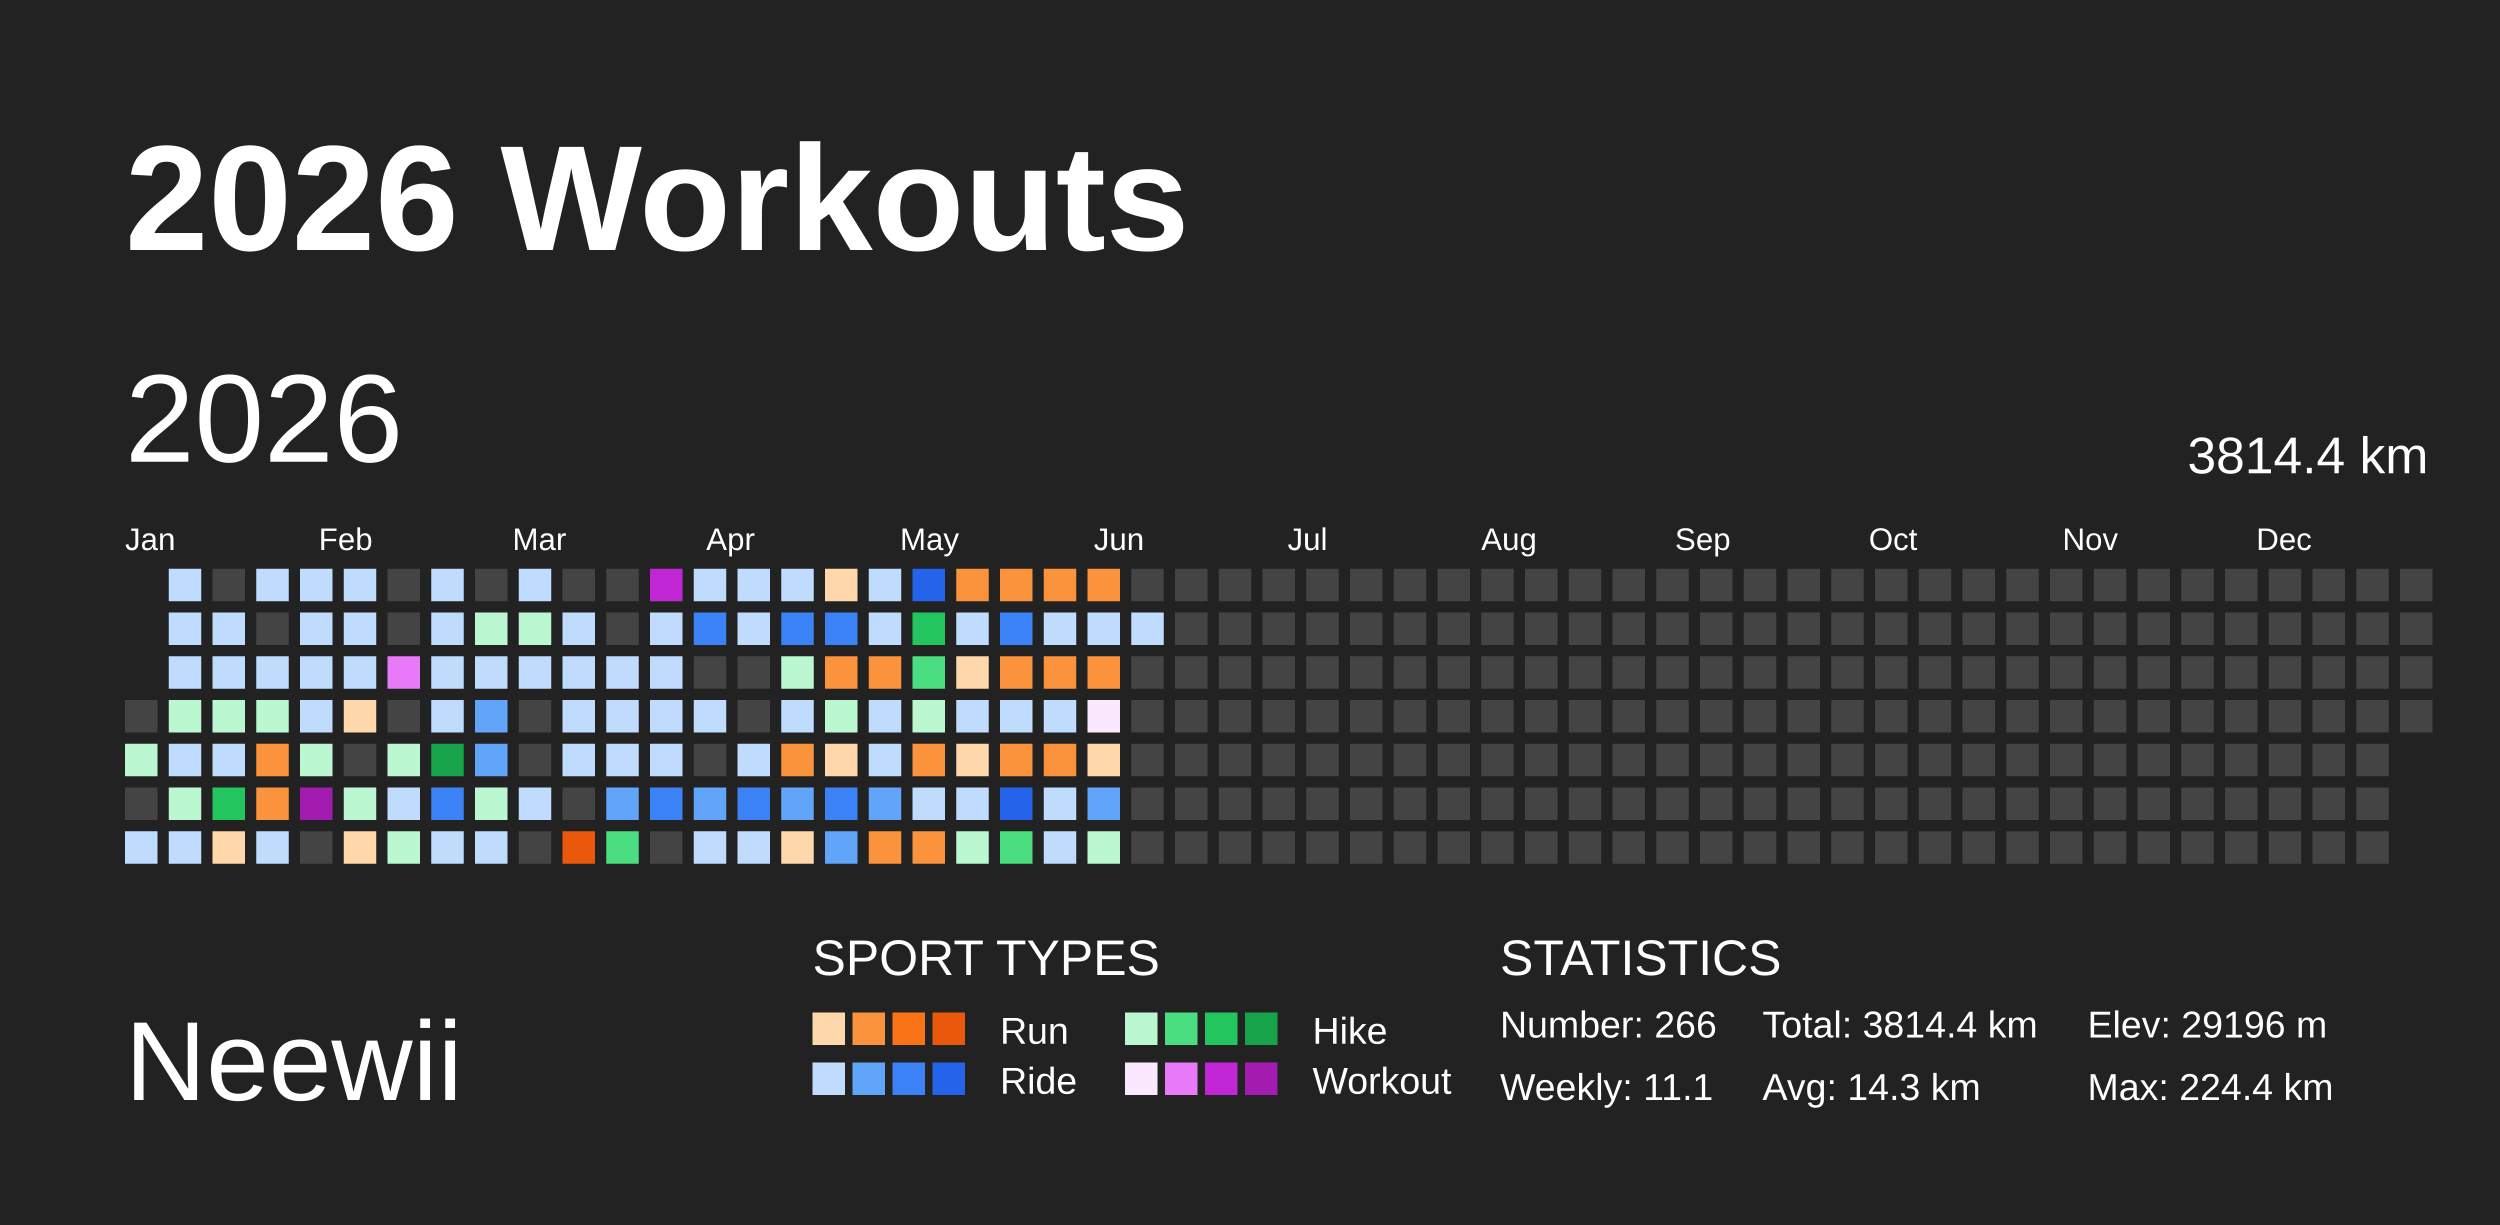
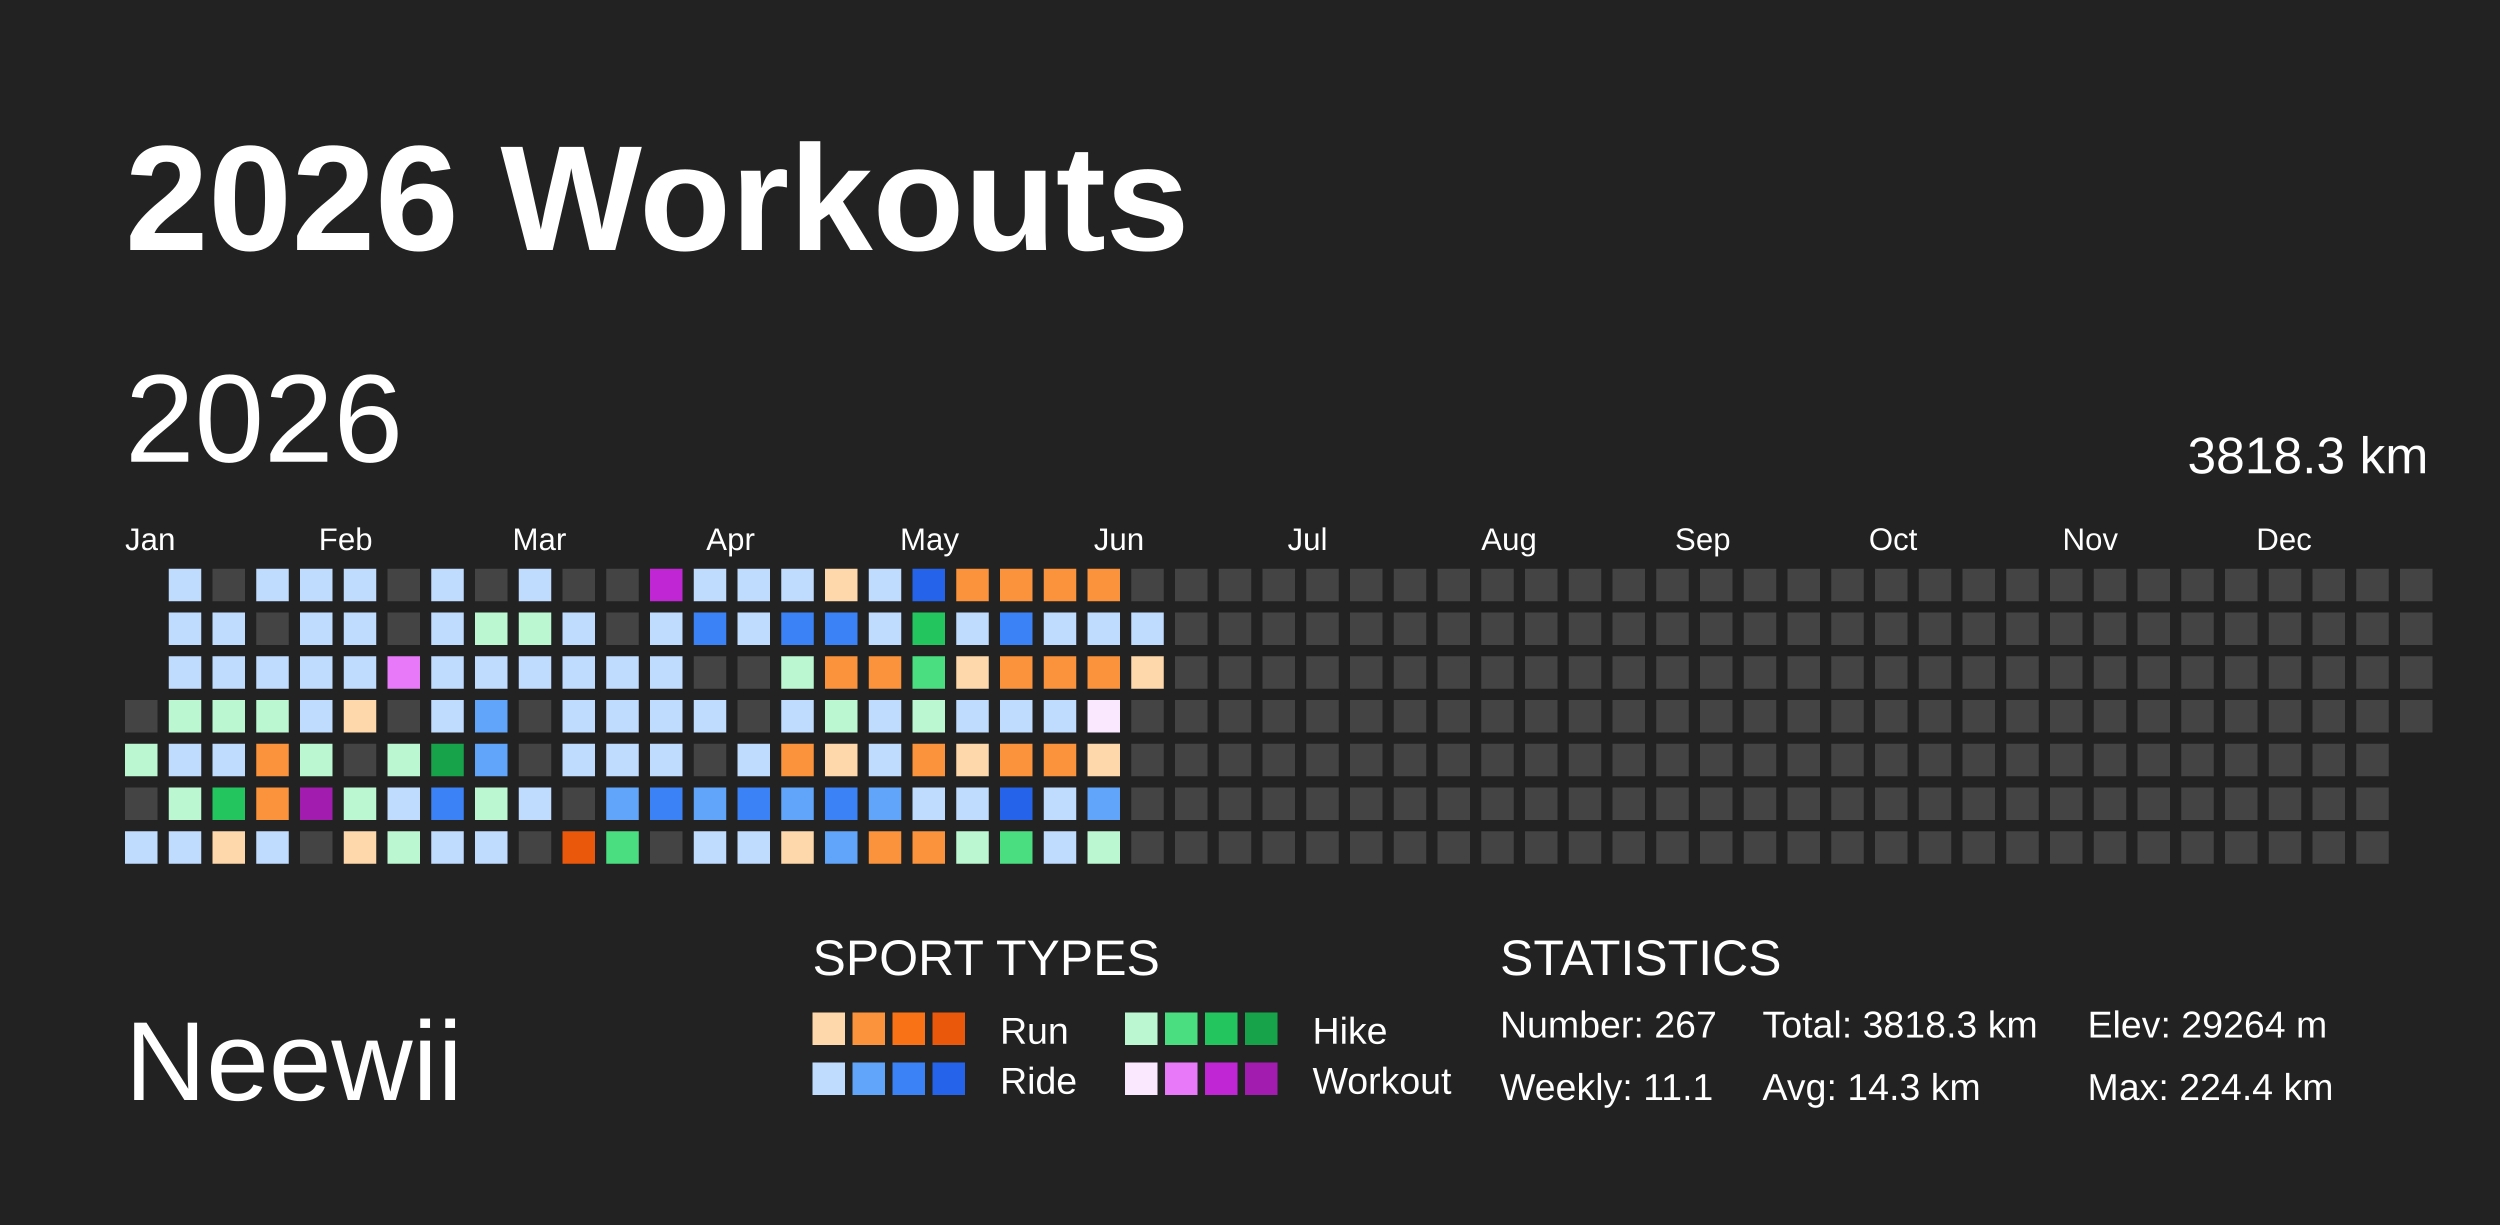
<svg xmlns="http://www.w3.org/2000/svg" baseProfile="full" height="98mm" version="1.1" viewBox="0,0,200,98" width="200mm">
  <defs />
  <rect fill="#222222" height="98" width="200" x="0" y="0" />
  <text fill="#FFFFFF" style="font-size:12px; font-family:Arial; font-weight:bold;" x="10" y="20">2026 Workouts</text>
  <text fill="#FFFFFF" style="font-size:9px; font-family:Arial" x="10" y="88">Neewii</text>
  <text fill="#FFFFFF" style="font-size:4px; font-family:Arial" x="65" y="78">SPORT TYPES</text>
  <rect fill="#fed7aa" height="2.6" width="2.6" x="65.0" y="81" />
  <rect fill="#fb923c" height="2.6" width="2.6" x="68.2" y="81" />
  <rect fill="#f97316" height="2.6" width="2.6" x="71.4" y="81" />
  <rect fill="#ea580c" height="2.6" width="2.6" x="74.6" y="81" />
  <text fill="#FFFFFF" style="font-size:3px; font-family:Arial" x="80" y="83.5">Run</text>
  <rect fill="#bbf7d0" height="2.6" width="2.6" x="90.0" y="81" />
  <rect fill="#4ade80" height="2.6" width="2.6" x="93.2" y="81" />
  <rect fill="#22c55e" height="2.6" width="2.6" x="96.4" y="81" />
  <rect fill="#16a34a" height="2.6" width="2.6" x="99.6" y="81" />
  <text fill="#FFFFFF" style="font-size:3px; font-family:Arial" x="105" y="83.5">Hike</text>
  <rect fill="#bfdbfe" height="2.6" width="2.6" x="65.0" y="85" />
  <rect fill="#60a5fa" height="2.6" width="2.6" x="68.2" y="85" />
  <rect fill="#3b82f6" height="2.6" width="2.6" x="71.4" y="85" />
  <rect fill="#2563eb" height="2.6" width="2.6" x="74.6" y="85" />
  <text fill="#FFFFFF" style="font-size:3px; font-family:Arial" x="80" y="87.5">Ride</text>
  <rect fill="#fae8ff" height="2.6" width="2.6" x="90.0" y="85" />
  <rect fill="#e879f9" height="2.6" width="2.6" x="93.2" y="85" />
  <rect fill="#c026d3" height="2.6" width="2.6" x="96.4" y="85" />
  <rect fill="#a21caf" height="2.6" width="2.6" x="99.6" y="85" />
  <text fill="#FFFFFF" style="font-size:3px; font-family:Arial" x="105" y="87.5">Workout</text>
  <text fill="#FFFFFF" style="font-size:4px; font-family:Arial" x="120" y="78">STATISTICS</text>
-   <text fill="#FFFFFF" style="font-size:3px; font-family:Arial" x="120" y="83">Number: 266</text>
+   <text fill="#FFFFFF" style="font-size:3px; font-family:Arial" x="120" y="83">Number: 267</text>
  <text fill="#FFFFFF" style="font-size:3px; font-family:Arial" x="120" y="88">Weekly: 11.1</text>
-   <text fill="#FFFFFF" style="font-size:3px; font-family:Arial" x="141" y="83">Total: 3814.4 km</text>
+   <text fill="#FFFFFF" style="font-size:3px; font-family:Arial" x="141" y="83">Total: 3818.3 km</text>
  <text fill="#FFFFFF" style="font-size:3px; font-family:Arial" x="141" y="88">Avg: 14.3 km</text>
-   <text fill="#FFFFFF" style="font-size:3px; font-family:Arial" x="167" y="83">Elev: 29196 m</text>
+   <text fill="#FFFFFF" style="font-size:3px; font-family:Arial" x="167" y="83">Elev: 29264 m</text>
  <text fill="#FFFFFF" style="font-size:3px; font-family:Arial" x="167" y="88">Max: 224.4 km</text>
  <text dominant-baseline="hanging" fill="#FFFFFF" style="font-size:10.0px; font-family:Arial;" x="10" y="30">2026</text>
-   <text dominant-baseline="hanging" fill="#FFFFFF" style="font-size:4.125px; font-family:Arial;" x="175" y="35">3814.4 km</text>
+   <text dominant-baseline="hanging" fill="#FFFFFF" style="font-size:4.125px; font-family:Arial;" x="175" y="35">3818.3 km</text>
  <text fill="#FFFFFF" style="font-size:2.5px; font-family:Arial" x="10.0" y="44">Jan</text>
  <text fill="#FFFFFF" style="font-size:2.5px; font-family:Arial" x="25.5" y="44">Feb</text>
  <text fill="#FFFFFF" style="font-size:2.5px; font-family:Arial" x="41.0" y="44">Mar</text>
  <text fill="#FFFFFF" style="font-size:2.5px; font-family:Arial" x="56.5" y="44">Apr</text>
  <text fill="#FFFFFF" style="font-size:2.5px; font-family:Arial" x="72.0" y="44">May</text>
  <text fill="#FFFFFF" style="font-size:2.5px; font-family:Arial" x="87.5" y="44">Jun</text>
  <text fill="#FFFFFF" style="font-size:2.5px; font-family:Arial" x="103.0" y="44">Jul</text>
  <text fill="#FFFFFF" style="font-size:2.5px; font-family:Arial" x="118.5" y="44">Aug</text>
  <text fill="#FFFFFF" style="font-size:2.5px; font-family:Arial" x="134.0" y="44">Sep</text>
  <text fill="#FFFFFF" style="font-size:2.5px; font-family:Arial" x="149.5" y="44">Oct</text>
  <text fill="#FFFFFF" style="font-size:2.5px; font-family:Arial" x="165.0" y="44">Nov</text>
  <text fill="#FFFFFF" style="font-size:2.5px; font-family:Arial" x="180.5" y="44">Dec</text>
  <rect fill="#444444" height="2.6" width="2.6" x="10.0" y="56.0" />
  <rect fill="#bbf7d0" height="2.6" width="2.6" x="10.0" y="59.5" />
  <rect fill="#444444" height="2.6" width="2.6" x="10.0" y="63.0" />
  <rect fill="#bfdbfe" height="2.6" width="2.6" x="10.0" y="66.5" />
  <rect fill="#bfdbfe" height="2.6" width="2.6" x="13.5" y="45.5" />
  <rect fill="#bfdbfe" height="2.6" width="2.6" x="13.5" y="49.0" />
  <rect fill="#bfdbfe" height="2.6" width="2.6" x="13.5" y="52.5" />
  <rect fill="#bbf7d0" height="2.6" width="2.6" x="13.5" y="56.0" />
  <rect fill="#bfdbfe" height="2.6" width="2.6" x="13.5" y="59.5" />
  <rect fill="#bbf7d0" height="2.6" width="2.6" x="13.5" y="63.0" />
  <rect fill="#bfdbfe" height="2.6" width="2.6" x="13.5" y="66.5" />
  <rect fill="#444444" height="2.6" width="2.6" x="17.0" y="45.5" />
  <rect fill="#bfdbfe" height="2.6" width="2.6" x="17.0" y="49.0" />
  <rect fill="#bfdbfe" height="2.6" width="2.6" x="17.0" y="52.5" />
  <rect fill="#bbf7d0" height="2.6" width="2.6" x="17.0" y="56.0" />
  <rect fill="#bfdbfe" height="2.6" width="2.6" x="17.0" y="59.5" />
  <rect fill="#22c55e" height="2.6" width="2.6" x="17.0" y="63.0" />
  <rect fill="#fed7aa" height="2.6" width="2.6" x="17.0" y="66.5" />
  <rect fill="#bfdbfe" height="2.6" width="2.6" x="20.5" y="45.5" />
  <rect fill="#444444" height="2.6" width="2.6" x="20.5" y="49.0" />
  <rect fill="#bfdbfe" height="2.6" width="2.6" x="20.5" y="52.5" />
  <rect fill="#bbf7d0" height="2.6" width="2.6" x="20.5" y="56.0" />
  <rect fill="#fb923c" height="2.6" width="2.6" x="20.5" y="59.5" />
  <rect fill="#fb923c" height="2.6" width="2.6" x="20.5" y="63.0" />
  <rect fill="#bfdbfe" height="2.6" width="2.6" x="20.5" y="66.5" />
  <rect fill="#bfdbfe" height="2.6" width="2.6" x="24.0" y="45.5" />
  <rect fill="#bfdbfe" height="2.6" width="2.6" x="24.0" y="49.0" />
  <rect fill="#bfdbfe" height="2.6" width="2.6" x="24.0" y="52.5" />
  <rect fill="#bfdbfe" height="2.6" width="2.6" x="24.0" y="56.0" />
  <rect fill="#bbf7d0" height="2.6" width="2.6" x="24.0" y="59.5" />
  <rect fill="#a21caf" height="2.6" width="2.6" x="24.0" y="63.0" />
  <rect fill="#444444" height="2.6" width="2.6" x="24.0" y="66.5" />
  <rect fill="#bfdbfe" height="2.6" width="2.6" x="27.5" y="45.5" />
  <rect fill="#bfdbfe" height="2.6" width="2.6" x="27.5" y="49.0" />
  <rect fill="#bfdbfe" height="2.6" width="2.6" x="27.5" y="52.5" />
  <rect fill="#fed7aa" height="2.6" width="2.6" x="27.5" y="56.0" />
  <rect fill="#444444" height="2.6" width="2.6" x="27.5" y="59.5" />
  <rect fill="#bbf7d0" height="2.6" width="2.6" x="27.5" y="63.0" />
  <rect fill="#fed7aa" height="2.6" width="2.6" x="27.5" y="66.5" />
  <rect fill="#444444" height="2.6" width="2.6" x="31.0" y="45.5" />
  <rect fill="#444444" height="2.6" width="2.6" x="31.0" y="49.0" />
  <rect fill="#e879f9" height="2.6" width="2.6" x="31.0" y="52.5" />
  <rect fill="#444444" height="2.6" width="2.6" x="31.0" y="56.0" />
  <rect fill="#bbf7d0" height="2.6" width="2.6" x="31.0" y="59.5" />
  <rect fill="#bfdbfe" height="2.6" width="2.6" x="31.0" y="63.0" />
  <rect fill="#bbf7d0" height="2.6" width="2.6" x="31.0" y="66.5" />
  <rect fill="#bfdbfe" height="2.6" width="2.6" x="34.5" y="45.5" />
  <rect fill="#bfdbfe" height="2.6" width="2.6" x="34.5" y="49.0" />
  <rect fill="#bfdbfe" height="2.6" width="2.6" x="34.5" y="52.5" />
  <rect fill="#bfdbfe" height="2.6" width="2.6" x="34.5" y="56.0" />
  <rect fill="#16a34a" height="2.6" width="2.6" x="34.5" y="59.5" />
  <rect fill="#3b82f6" height="2.6" width="2.6" x="34.5" y="63.0" />
  <rect fill="#bfdbfe" height="2.6" width="2.6" x="34.5" y="66.5" />
  <rect fill="#444444" height="2.6" width="2.6" x="38.0" y="45.5" />
  <rect fill="#bbf7d0" height="2.6" width="2.6" x="38.0" y="49.0" />
  <rect fill="#bfdbfe" height="2.6" width="2.6" x="38.0" y="52.5" />
  <rect fill="#60a5fa" height="2.6" width="2.6" x="38.0" y="56.0" />
  <rect fill="#60a5fa" height="2.6" width="2.6" x="38.0" y="59.5" />
  <rect fill="#bbf7d0" height="2.6" width="2.6" x="38.0" y="63.0" />
  <rect fill="#bfdbfe" height="2.6" width="2.6" x="38.0" y="66.5" />
  <rect fill="#bfdbfe" height="2.6" width="2.6" x="41.5" y="45.5" />
  <rect fill="#bbf7d0" height="2.6" width="2.6" x="41.5" y="49.0" />
  <rect fill="#bfdbfe" height="2.6" width="2.6" x="41.5" y="52.5" />
  <rect fill="#444444" height="2.6" width="2.6" x="41.5" y="56.0" />
  <rect fill="#444444" height="2.6" width="2.6" x="41.5" y="59.5" />
  <rect fill="#bfdbfe" height="2.6" width="2.6" x="41.5" y="63.0" />
  <rect fill="#444444" height="2.6" width="2.6" x="41.5" y="66.5" />
  <rect fill="#444444" height="2.6" width="2.6" x="45.0" y="45.5" />
  <rect fill="#bfdbfe" height="2.6" width="2.6" x="45.0" y="49.0" />
  <rect fill="#bfdbfe" height="2.6" width="2.6" x="45.0" y="52.5" />
  <rect fill="#bfdbfe" height="2.6" width="2.6" x="45.0" y="56.0" />
  <rect fill="#bfdbfe" height="2.6" width="2.6" x="45.0" y="59.5" />
  <rect fill="#444444" height="2.6" width="2.6" x="45.0" y="63.0" />
  <rect fill="#ea580c" height="2.6" width="2.6" x="45.0" y="66.5" />
  <rect fill="#444444" height="2.6" width="2.6" x="48.5" y="45.5" />
  <rect fill="#444444" height="2.6" width="2.6" x="48.5" y="49.0" />
  <rect fill="#bfdbfe" height="2.6" width="2.6" x="48.5" y="52.5" />
  <rect fill="#bfdbfe" height="2.6" width="2.6" x="48.5" y="56.0" />
  <rect fill="#bfdbfe" height="2.6" width="2.6" x="48.5" y="59.5" />
  <rect fill="#60a5fa" height="2.6" width="2.6" x="48.5" y="63.0" />
  <rect fill="#4ade80" height="2.6" width="2.6" x="48.5" y="66.5" />
  <rect fill="#c026d3" height="2.6" width="2.6" x="52.0" y="45.5" />
  <rect fill="#bfdbfe" height="2.6" width="2.6" x="52.0" y="49.0" />
  <rect fill="#bfdbfe" height="2.6" width="2.6" x="52.0" y="52.5" />
  <rect fill="#bfdbfe" height="2.6" width="2.6" x="52.0" y="56.0" />
  <rect fill="#bfdbfe" height="2.6" width="2.6" x="52.0" y="59.5" />
  <rect fill="#3b82f6" height="2.6" width="2.6" x="52.0" y="63.0" />
  <rect fill="#444444" height="2.6" width="2.6" x="52.0" y="66.5" />
  <rect fill="#bfdbfe" height="2.6" width="2.6" x="55.5" y="45.5" />
  <rect fill="#3b82f6" height="2.6" width="2.6" x="55.5" y="49.0" />
  <rect fill="#444444" height="2.6" width="2.6" x="55.5" y="52.5" />
  <rect fill="#bfdbfe" height="2.6" width="2.6" x="55.5" y="56.0" />
  <rect fill="#444444" height="2.6" width="2.6" x="55.5" y="59.5" />
  <rect fill="#60a5fa" height="2.6" width="2.6" x="55.5" y="63.0" />
  <rect fill="#bfdbfe" height="2.6" width="2.6" x="55.5" y="66.5" />
  <rect fill="#bfdbfe" height="2.6" width="2.6" x="59.0" y="45.5" />
  <rect fill="#bfdbfe" height="2.6" width="2.6" x="59.0" y="49.0" />
  <rect fill="#444444" height="2.6" width="2.6" x="59.0" y="52.5" />
  <rect fill="#444444" height="2.6" width="2.6" x="59.0" y="56.0" />
  <rect fill="#bfdbfe" height="2.6" width="2.6" x="59.0" y="59.5" />
  <rect fill="#3b82f6" height="2.6" width="2.6" x="59.0" y="63.0" />
  <rect fill="#bfdbfe" height="2.6" width="2.6" x="59.0" y="66.5" />
  <rect fill="#bfdbfe" height="2.6" width="2.6" x="62.5" y="45.5" />
  <rect fill="#3b82f6" height="2.6" width="2.6" x="62.5" y="49.0" />
  <rect fill="#bbf7d0" height="2.6" width="2.6" x="62.5" y="52.5" />
  <rect fill="#bfdbfe" height="2.6" width="2.6" x="62.5" y="56.0" />
  <rect fill="#fb923c" height="2.6" width="2.6" x="62.5" y="59.5" />
  <rect fill="#60a5fa" height="2.6" width="2.6" x="62.5" y="63.0" />
  <rect fill="#fed7aa" height="2.6" width="2.6" x="62.5" y="66.5" />
  <rect fill="#fed7aa" height="2.6" width="2.6" x="66.0" y="45.5" />
  <rect fill="#3b82f6" height="2.6" width="2.6" x="66.0" y="49.0" />
  <rect fill="#fb923c" height="2.6" width="2.6" x="66.0" y="52.5" />
  <rect fill="#bbf7d0" height="2.6" width="2.6" x="66.0" y="56.0" />
  <rect fill="#fed7aa" height="2.6" width="2.6" x="66.0" y="59.5" />
  <rect fill="#3b82f6" height="2.6" width="2.6" x="66.0" y="63.0" />
  <rect fill="#60a5fa" height="2.6" width="2.6" x="66.0" y="66.5" />
  <rect fill="#bfdbfe" height="2.6" width="2.6" x="69.5" y="45.5" />
  <rect fill="#bfdbfe" height="2.6" width="2.6" x="69.5" y="49.0" />
  <rect fill="#fb923c" height="2.6" width="2.6" x="69.5" y="52.5" />
  <rect fill="#bfdbfe" height="2.6" width="2.6" x="69.5" y="56.0" />
  <rect fill="#bfdbfe" height="2.6" width="2.6" x="69.5" y="59.5" />
  <rect fill="#60a5fa" height="2.6" width="2.6" x="69.5" y="63.0" />
  <rect fill="#fb923c" height="2.6" width="2.6" x="69.5" y="66.5" />
  <rect fill="#2563eb" height="2.6" width="2.6" x="73.0" y="45.5" />
  <rect fill="#22c55e" height="2.6" width="2.6" x="73.0" y="49.0" />
  <rect fill="#4ade80" height="2.6" width="2.6" x="73.0" y="52.5" />
  <rect fill="#bbf7d0" height="2.6" width="2.6" x="73.0" y="56.0" />
  <rect fill="#fb923c" height="2.6" width="2.6" x="73.0" y="59.5" />
  <rect fill="#bfdbfe" height="2.6" width="2.6" x="73.0" y="63.0" />
  <rect fill="#fb923c" height="2.6" width="2.6" x="73.0" y="66.5" />
  <rect fill="#fb923c" height="2.6" width="2.6" x="76.5" y="45.5" />
  <rect fill="#bfdbfe" height="2.6" width="2.6" x="76.5" y="49.0" />
  <rect fill="#fed7aa" height="2.6" width="2.6" x="76.5" y="52.5" />
  <rect fill="#bfdbfe" height="2.6" width="2.6" x="76.5" y="56.0" />
  <rect fill="#fed7aa" height="2.6" width="2.6" x="76.5" y="59.5" />
  <rect fill="#bfdbfe" height="2.6" width="2.6" x="76.5" y="63.0" />
  <rect fill="#bbf7d0" height="2.6" width="2.6" x="76.5" y="66.5" />
  <rect fill="#fb923c" height="2.6" width="2.6" x="80.0" y="45.5" />
  <rect fill="#3b82f6" height="2.6" width="2.6" x="80.0" y="49.0" />
  <rect fill="#fb923c" height="2.6" width="2.6" x="80.0" y="52.5" />
  <rect fill="#bfdbfe" height="2.6" width="2.6" x="80.0" y="56.0" />
  <rect fill="#fb923c" height="2.6" width="2.6" x="80.0" y="59.5" />
  <rect fill="#2563eb" height="2.6" width="2.6" x="80.0" y="63.0" />
  <rect fill="#4ade80" height="2.6" width="2.6" x="80.0" y="66.5" />
  <rect fill="#fb923c" height="2.6" width="2.6" x="83.5" y="45.5" />
  <rect fill="#bfdbfe" height="2.6" width="2.6" x="83.5" y="49.0" />
  <rect fill="#fb923c" height="2.6" width="2.6" x="83.5" y="52.5" />
  <rect fill="#bfdbfe" height="2.6" width="2.6" x="83.5" y="56.0" />
  <rect fill="#fb923c" height="2.6" width="2.6" x="83.5" y="59.5" />
  <rect fill="#bfdbfe" height="2.6" width="2.6" x="83.5" y="63.0" />
  <rect fill="#bfdbfe" height="2.6" width="2.6" x="83.5" y="66.5" />
  <rect fill="#fb923c" height="2.6" width="2.6" x="87.0" y="45.5" />
  <rect fill="#bfdbfe" height="2.6" width="2.6" x="87.0" y="49.0" />
  <rect fill="#fb923c" height="2.6" width="2.6" x="87.0" y="52.5" />
  <rect fill="#fae8ff" height="2.6" width="2.6" x="87.0" y="56.0" />
  <rect fill="#fed7aa" height="2.6" width="2.6" x="87.0" y="59.5" />
  <rect fill="#60a5fa" height="2.6" width="2.6" x="87.0" y="63.0" />
  <rect fill="#bbf7d0" height="2.6" width="2.6" x="87.0" y="66.5" />
  <rect fill="#444444" height="2.6" width="2.6" x="90.5" y="45.5" />
  <rect fill="#bfdbfe" height="2.6" width="2.6" x="90.5" y="49.0" />
-   <rect fill="#444444" height="2.6" width="2.6" x="90.5" y="52.5" />
+   <rect fill="#fed7aa" height="2.6" width="2.6" x="90.5" y="52.5" />
  <rect fill="#444444" height="2.6" width="2.6" x="90.5" y="56.0" />
  <rect fill="#444444" height="2.6" width="2.6" x="90.5" y="59.5" />
  <rect fill="#444444" height="2.6" width="2.6" x="90.5" y="63.0" />
  <rect fill="#444444" height="2.6" width="2.6" x="90.5" y="66.5" />
  <rect fill="#444444" height="2.6" width="2.6" x="94.0" y="45.5" />
  <rect fill="#444444" height="2.6" width="2.6" x="94.0" y="49.0" />
  <rect fill="#444444" height="2.6" width="2.6" x="94.0" y="52.5" />
  <rect fill="#444444" height="2.6" width="2.6" x="94.0" y="56.0" />
  <rect fill="#444444" height="2.6" width="2.6" x="94.0" y="59.5" />
  <rect fill="#444444" height="2.6" width="2.6" x="94.0" y="63.0" />
  <rect fill="#444444" height="2.6" width="2.6" x="94.0" y="66.5" />
  <rect fill="#444444" height="2.6" width="2.6" x="97.5" y="45.5" />
  <rect fill="#444444" height="2.6" width="2.6" x="97.5" y="49.0" />
  <rect fill="#444444" height="2.6" width="2.6" x="97.5" y="52.5" />
  <rect fill="#444444" height="2.6" width="2.6" x="97.5" y="56.0" />
  <rect fill="#444444" height="2.6" width="2.6" x="97.5" y="59.5" />
  <rect fill="#444444" height="2.6" width="2.6" x="97.5" y="63.0" />
  <rect fill="#444444" height="2.6" width="2.6" x="97.5" y="66.5" />
  <rect fill="#444444" height="2.6" width="2.6" x="101.0" y="45.5" />
  <rect fill="#444444" height="2.6" width="2.6" x="101.0" y="49.0" />
  <rect fill="#444444" height="2.6" width="2.6" x="101.0" y="52.5" />
  <rect fill="#444444" height="2.6" width="2.6" x="101.0" y="56.0" />
  <rect fill="#444444" height="2.6" width="2.6" x="101.0" y="59.5" />
  <rect fill="#444444" height="2.6" width="2.6" x="101.0" y="63.0" />
  <rect fill="#444444" height="2.6" width="2.6" x="101.0" y="66.5" />
  <rect fill="#444444" height="2.6" width="2.6" x="104.5" y="45.5" />
  <rect fill="#444444" height="2.6" width="2.6" x="104.5" y="49.0" />
  <rect fill="#444444" height="2.6" width="2.6" x="104.5" y="52.5" />
  <rect fill="#444444" height="2.6" width="2.6" x="104.5" y="56.0" />
  <rect fill="#444444" height="2.6" width="2.6" x="104.5" y="59.5" />
  <rect fill="#444444" height="2.6" width="2.6" x="104.5" y="63.0" />
  <rect fill="#444444" height="2.6" width="2.6" x="104.5" y="66.5" />
  <rect fill="#444444" height="2.6" width="2.6" x="108.0" y="45.5" />
  <rect fill="#444444" height="2.6" width="2.6" x="108.0" y="49.0" />
  <rect fill="#444444" height="2.6" width="2.6" x="108.0" y="52.5" />
  <rect fill="#444444" height="2.6" width="2.6" x="108.0" y="56.0" />
  <rect fill="#444444" height="2.6" width="2.6" x="108.0" y="59.5" />
  <rect fill="#444444" height="2.6" width="2.6" x="108.0" y="63.0" />
  <rect fill="#444444" height="2.6" width="2.6" x="108.0" y="66.5" />
  <rect fill="#444444" height="2.6" width="2.6" x="111.5" y="45.5" />
  <rect fill="#444444" height="2.6" width="2.6" x="111.5" y="49.0" />
  <rect fill="#444444" height="2.6" width="2.6" x="111.5" y="52.5" />
  <rect fill="#444444" height="2.6" width="2.6" x="111.5" y="56.0" />
  <rect fill="#444444" height="2.6" width="2.6" x="111.5" y="59.5" />
  <rect fill="#444444" height="2.6" width="2.6" x="111.5" y="63.0" />
  <rect fill="#444444" height="2.6" width="2.6" x="111.5" y="66.5" />
  <rect fill="#444444" height="2.6" width="2.6" x="115.0" y="45.5" />
  <rect fill="#444444" height="2.6" width="2.6" x="115.0" y="49.0" />
  <rect fill="#444444" height="2.6" width="2.6" x="115.0" y="52.5" />
  <rect fill="#444444" height="2.6" width="2.6" x="115.0" y="56.0" />
  <rect fill="#444444" height="2.6" width="2.6" x="115.0" y="59.5" />
  <rect fill="#444444" height="2.6" width="2.6" x="115.0" y="63.0" />
  <rect fill="#444444" height="2.6" width="2.6" x="115.0" y="66.5" />
  <rect fill="#444444" height="2.6" width="2.6" x="118.5" y="45.5" />
  <rect fill="#444444" height="2.6" width="2.6" x="118.5" y="49.0" />
  <rect fill="#444444" height="2.6" width="2.6" x="118.5" y="52.5" />
  <rect fill="#444444" height="2.6" width="2.6" x="118.5" y="56.0" />
  <rect fill="#444444" height="2.6" width="2.6" x="118.5" y="59.5" />
  <rect fill="#444444" height="2.6" width="2.6" x="118.5" y="63.0" />
  <rect fill="#444444" height="2.6" width="2.6" x="118.5" y="66.5" />
  <rect fill="#444444" height="2.6" width="2.6" x="122.0" y="45.5" />
  <rect fill="#444444" height="2.6" width="2.6" x="122.0" y="49.0" />
  <rect fill="#444444" height="2.6" width="2.6" x="122.0" y="52.5" />
  <rect fill="#444444" height="2.6" width="2.6" x="122.0" y="56.0" />
  <rect fill="#444444" height="2.6" width="2.6" x="122.0" y="59.5" />
  <rect fill="#444444" height="2.6" width="2.6" x="122.0" y="63.0" />
  <rect fill="#444444" height="2.6" width="2.6" x="122.0" y="66.5" />
  <rect fill="#444444" height="2.6" width="2.6" x="125.5" y="45.5" />
  <rect fill="#444444" height="2.6" width="2.6" x="125.5" y="49.0" />
  <rect fill="#444444" height="2.6" width="2.6" x="125.5" y="52.5" />
  <rect fill="#444444" height="2.6" width="2.6" x="125.5" y="56.0" />
  <rect fill="#444444" height="2.6" width="2.6" x="125.5" y="59.5" />
  <rect fill="#444444" height="2.6" width="2.6" x="125.5" y="63.0" />
  <rect fill="#444444" height="2.6" width="2.6" x="125.5" y="66.5" />
  <rect fill="#444444" height="2.6" width="2.6" x="129.0" y="45.5" />
  <rect fill="#444444" height="2.6" width="2.6" x="129.0" y="49.0" />
  <rect fill="#444444" height="2.6" width="2.6" x="129.0" y="52.5" />
  <rect fill="#444444" height="2.6" width="2.6" x="129.0" y="56.0" />
  <rect fill="#444444" height="2.6" width="2.6" x="129.0" y="59.5" />
  <rect fill="#444444" height="2.6" width="2.6" x="129.0" y="63.0" />
  <rect fill="#444444" height="2.6" width="2.6" x="129.0" y="66.5" />
  <rect fill="#444444" height="2.6" width="2.6" x="132.5" y="45.5" />
  <rect fill="#444444" height="2.6" width="2.6" x="132.5" y="49.0" />
  <rect fill="#444444" height="2.6" width="2.6" x="132.5" y="52.5" />
  <rect fill="#444444" height="2.6" width="2.6" x="132.5" y="56.0" />
  <rect fill="#444444" height="2.6" width="2.6" x="132.5" y="59.5" />
  <rect fill="#444444" height="2.6" width="2.6" x="132.5" y="63.0" />
  <rect fill="#444444" height="2.6" width="2.6" x="132.5" y="66.5" />
  <rect fill="#444444" height="2.6" width="2.6" x="136.0" y="45.5" />
  <rect fill="#444444" height="2.6" width="2.6" x="136.0" y="49.0" />
  <rect fill="#444444" height="2.6" width="2.6" x="136.0" y="52.5" />
  <rect fill="#444444" height="2.6" width="2.6" x="136.0" y="56.0" />
  <rect fill="#444444" height="2.6" width="2.6" x="136.0" y="59.5" />
  <rect fill="#444444" height="2.6" width="2.6" x="136.0" y="63.0" />
  <rect fill="#444444" height="2.6" width="2.6" x="136.0" y="66.5" />
  <rect fill="#444444" height="2.6" width="2.6" x="139.5" y="45.5" />
  <rect fill="#444444" height="2.6" width="2.6" x="139.5" y="49.0" />
  <rect fill="#444444" height="2.6" width="2.6" x="139.5" y="52.5" />
  <rect fill="#444444" height="2.6" width="2.6" x="139.5" y="56.0" />
  <rect fill="#444444" height="2.6" width="2.6" x="139.5" y="59.5" />
  <rect fill="#444444" height="2.6" width="2.6" x="139.5" y="63.0" />
  <rect fill="#444444" height="2.6" width="2.6" x="139.5" y="66.5" />
  <rect fill="#444444" height="2.6" width="2.6" x="143.0" y="45.5" />
  <rect fill="#444444" height="2.6" width="2.6" x="143.0" y="49.0" />
  <rect fill="#444444" height="2.6" width="2.6" x="143.0" y="52.5" />
  <rect fill="#444444" height="2.6" width="2.6" x="143.0" y="56.0" />
  <rect fill="#444444" height="2.6" width="2.6" x="143.0" y="59.5" />
  <rect fill="#444444" height="2.6" width="2.6" x="143.0" y="63.0" />
  <rect fill="#444444" height="2.6" width="2.6" x="143.0" y="66.5" />
  <rect fill="#444444" height="2.6" width="2.6" x="146.5" y="45.5" />
  <rect fill="#444444" height="2.6" width="2.6" x="146.5" y="49.0" />
  <rect fill="#444444" height="2.6" width="2.6" x="146.5" y="52.5" />
  <rect fill="#444444" height="2.6" width="2.6" x="146.5" y="56.0" />
  <rect fill="#444444" height="2.6" width="2.6" x="146.5" y="59.5" />
  <rect fill="#444444" height="2.6" width="2.6" x="146.5" y="63.0" />
  <rect fill="#444444" height="2.6" width="2.6" x="146.5" y="66.5" />
  <rect fill="#444444" height="2.6" width="2.6" x="150.0" y="45.5" />
  <rect fill="#444444" height="2.6" width="2.6" x="150.0" y="49.0" />
  <rect fill="#444444" height="2.6" width="2.6" x="150.0" y="52.5" />
  <rect fill="#444444" height="2.6" width="2.6" x="150.0" y="56.0" />
  <rect fill="#444444" height="2.6" width="2.6" x="150.0" y="59.5" />
  <rect fill="#444444" height="2.6" width="2.6" x="150.0" y="63.0" />
  <rect fill="#444444" height="2.6" width="2.6" x="150.0" y="66.5" />
  <rect fill="#444444" height="2.6" width="2.6" x="153.5" y="45.5" />
  <rect fill="#444444" height="2.6" width="2.6" x="153.5" y="49.0" />
  <rect fill="#444444" height="2.6" width="2.6" x="153.5" y="52.5" />
  <rect fill="#444444" height="2.6" width="2.6" x="153.5" y="56.0" />
  <rect fill="#444444" height="2.6" width="2.6" x="153.5" y="59.5" />
  <rect fill="#444444" height="2.6" width="2.6" x="153.5" y="63.0" />
  <rect fill="#444444" height="2.6" width="2.6" x="153.5" y="66.5" />
  <rect fill="#444444" height="2.6" width="2.6" x="157.0" y="45.5" />
  <rect fill="#444444" height="2.6" width="2.6" x="157.0" y="49.0" />
  <rect fill="#444444" height="2.6" width="2.6" x="157.0" y="52.5" />
  <rect fill="#444444" height="2.6" width="2.6" x="157.0" y="56.0" />
  <rect fill="#444444" height="2.6" width="2.6" x="157.0" y="59.5" />
  <rect fill="#444444" height="2.6" width="2.6" x="157.0" y="63.0" />
  <rect fill="#444444" height="2.6" width="2.6" x="157.0" y="66.5" />
  <rect fill="#444444" height="2.6" width="2.6" x="160.5" y="45.5" />
  <rect fill="#444444" height="2.6" width="2.6" x="160.5" y="49.0" />
  <rect fill="#444444" height="2.6" width="2.6" x="160.5" y="52.5" />
  <rect fill="#444444" height="2.6" width="2.6" x="160.5" y="56.0" />
  <rect fill="#444444" height="2.6" width="2.6" x="160.5" y="59.5" />
  <rect fill="#444444" height="2.6" width="2.6" x="160.5" y="63.0" />
  <rect fill="#444444" height="2.6" width="2.6" x="160.5" y="66.5" />
  <rect fill="#444444" height="2.6" width="2.6" x="164.0" y="45.5" />
  <rect fill="#444444" height="2.6" width="2.6" x="164.0" y="49.0" />
  <rect fill="#444444" height="2.6" width="2.6" x="164.0" y="52.5" />
  <rect fill="#444444" height="2.6" width="2.6" x="164.0" y="56.0" />
  <rect fill="#444444" height="2.6" width="2.6" x="164.0" y="59.5" />
  <rect fill="#444444" height="2.6" width="2.6" x="164.0" y="63.0" />
  <rect fill="#444444" height="2.6" width="2.6" x="164.0" y="66.5" />
  <rect fill="#444444" height="2.6" width="2.6" x="167.5" y="45.5" />
  <rect fill="#444444" height="2.6" width="2.6" x="167.5" y="49.0" />
  <rect fill="#444444" height="2.6" width="2.6" x="167.5" y="52.5" />
  <rect fill="#444444" height="2.6" width="2.6" x="167.5" y="56.0" />
  <rect fill="#444444" height="2.6" width="2.6" x="167.5" y="59.5" />
  <rect fill="#444444" height="2.6" width="2.6" x="167.5" y="63.0" />
  <rect fill="#444444" height="2.6" width="2.6" x="167.5" y="66.5" />
  <rect fill="#444444" height="2.6" width="2.6" x="171.0" y="45.5" />
  <rect fill="#444444" height="2.6" width="2.6" x="171.0" y="49.0" />
  <rect fill="#444444" height="2.6" width="2.6" x="171.0" y="52.5" />
  <rect fill="#444444" height="2.6" width="2.6" x="171.0" y="56.0" />
  <rect fill="#444444" height="2.6" width="2.6" x="171.0" y="59.5" />
  <rect fill="#444444" height="2.6" width="2.6" x="171.0" y="63.0" />
  <rect fill="#444444" height="2.6" width="2.6" x="171.0" y="66.5" />
  <rect fill="#444444" height="2.6" width="2.6" x="174.5" y="45.5" />
  <rect fill="#444444" height="2.6" width="2.6" x="174.5" y="49.0" />
  <rect fill="#444444" height="2.6" width="2.6" x="174.5" y="52.5" />
  <rect fill="#444444" height="2.6" width="2.6" x="174.5" y="56.0" />
  <rect fill="#444444" height="2.6" width="2.6" x="174.5" y="59.5" />
  <rect fill="#444444" height="2.6" width="2.6" x="174.5" y="63.0" />
  <rect fill="#444444" height="2.6" width="2.6" x="174.5" y="66.5" />
  <rect fill="#444444" height="2.6" width="2.6" x="178.0" y="45.5" />
  <rect fill="#444444" height="2.6" width="2.6" x="178.0" y="49.0" />
  <rect fill="#444444" height="2.6" width="2.6" x="178.0" y="52.5" />
  <rect fill="#444444" height="2.6" width="2.6" x="178.0" y="56.0" />
  <rect fill="#444444" height="2.6" width="2.6" x="178.0" y="59.5" />
  <rect fill="#444444" height="2.6" width="2.6" x="178.0" y="63.0" />
  <rect fill="#444444" height="2.6" width="2.6" x="178.0" y="66.5" />
  <rect fill="#444444" height="2.6" width="2.6" x="181.5" y="45.5" />
  <rect fill="#444444" height="2.6" width="2.6" x="181.5" y="49.0" />
  <rect fill="#444444" height="2.6" width="2.6" x="181.5" y="52.5" />
  <rect fill="#444444" height="2.6" width="2.6" x="181.5" y="56.0" />
  <rect fill="#444444" height="2.6" width="2.6" x="181.5" y="59.5" />
  <rect fill="#444444" height="2.6" width="2.6" x="181.5" y="63.0" />
  <rect fill="#444444" height="2.6" width="2.6" x="181.5" y="66.5" />
  <rect fill="#444444" height="2.6" width="2.6" x="185.0" y="45.5" />
  <rect fill="#444444" height="2.6" width="2.6" x="185.0" y="49.0" />
  <rect fill="#444444" height="2.6" width="2.6" x="185.0" y="52.5" />
  <rect fill="#444444" height="2.6" width="2.6" x="185.0" y="56.0" />
  <rect fill="#444444" height="2.6" width="2.6" x="185.0" y="59.5" />
  <rect fill="#444444" height="2.6" width="2.6" x="185.0" y="63.0" />
  <rect fill="#444444" height="2.6" width="2.6" x="185.0" y="66.5" />
  <rect fill="#444444" height="2.6" width="2.6" x="188.5" y="45.5" />
  <rect fill="#444444" height="2.6" width="2.6" x="188.5" y="49.0" />
  <rect fill="#444444" height="2.6" width="2.6" x="188.5" y="52.5" />
  <rect fill="#444444" height="2.6" width="2.6" x="188.5" y="56.0" />
  <rect fill="#444444" height="2.6" width="2.6" x="188.5" y="59.5" />
  <rect fill="#444444" height="2.6" width="2.6" x="188.5" y="63.0" />
  <rect fill="#444444" height="2.6" width="2.6" x="188.5" y="66.5" />
  <rect fill="#444444" height="2.6" width="2.6" x="192.0" y="45.5" />
  <rect fill="#444444" height="2.6" width="2.6" x="192.0" y="49.0" />
  <rect fill="#444444" height="2.6" width="2.6" x="192.0" y="52.5" />
  <rect fill="#444444" height="2.6" width="2.6" x="192.0" y="56.0" />
</svg>
